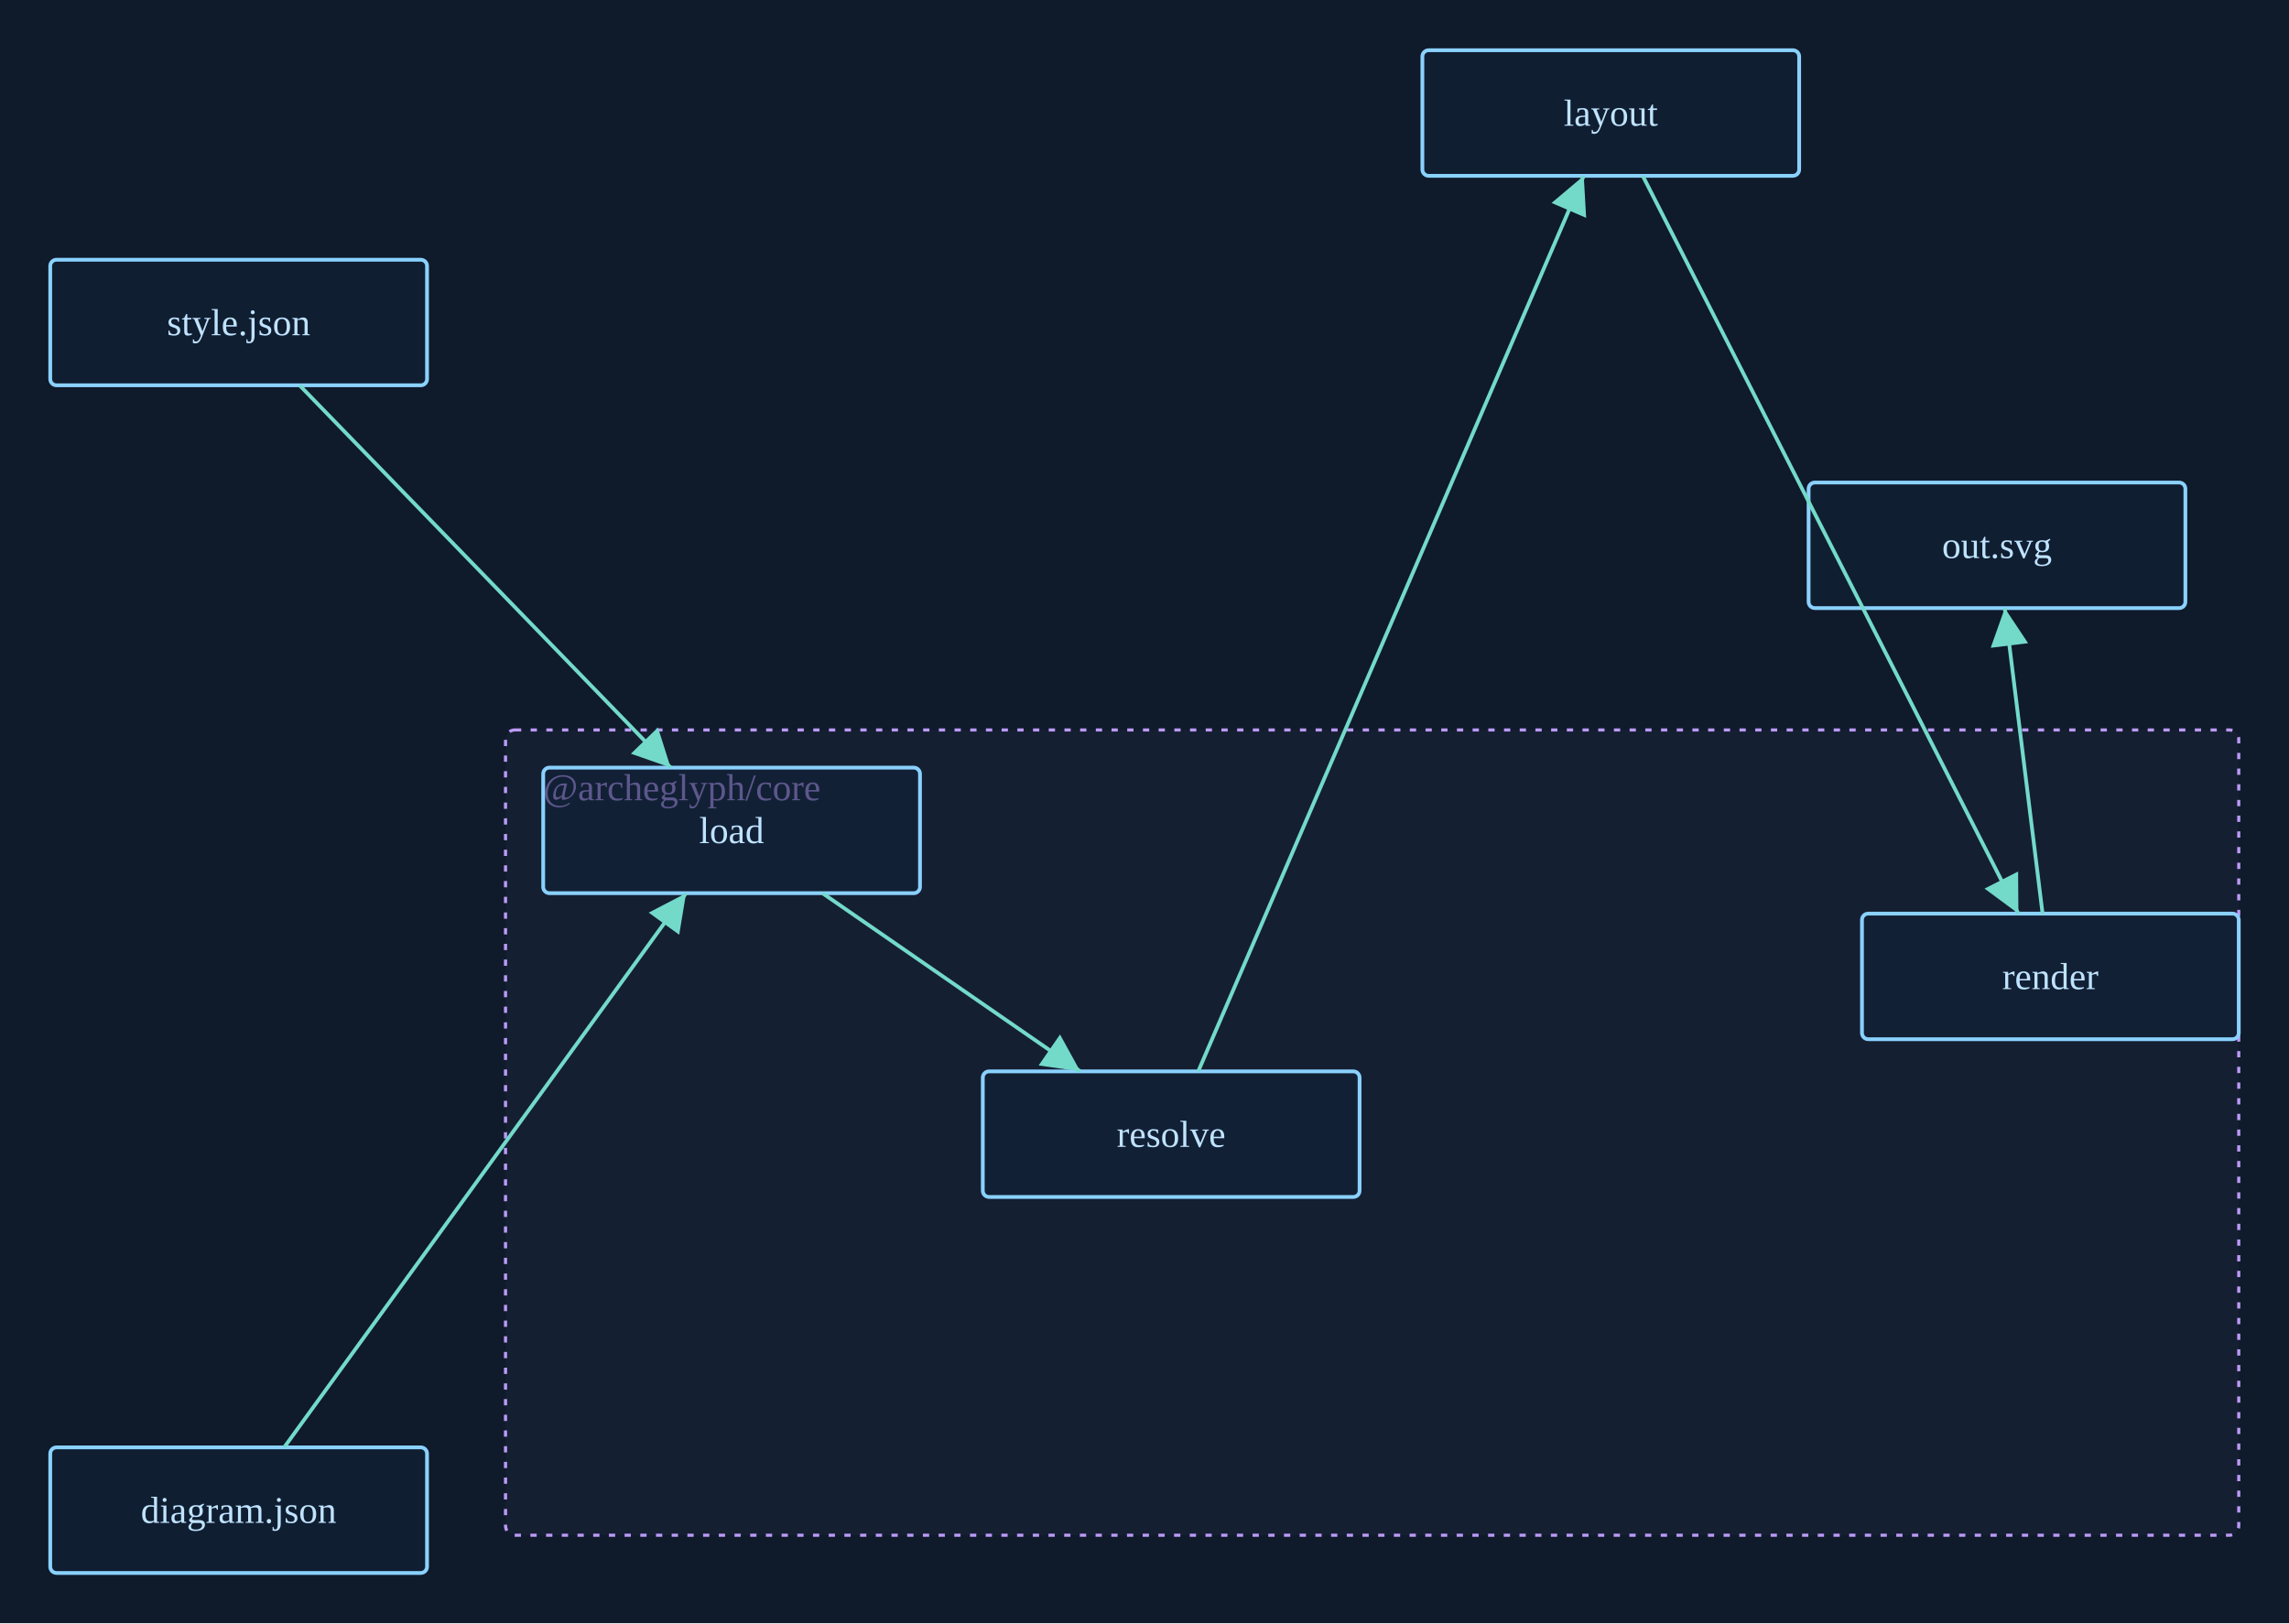
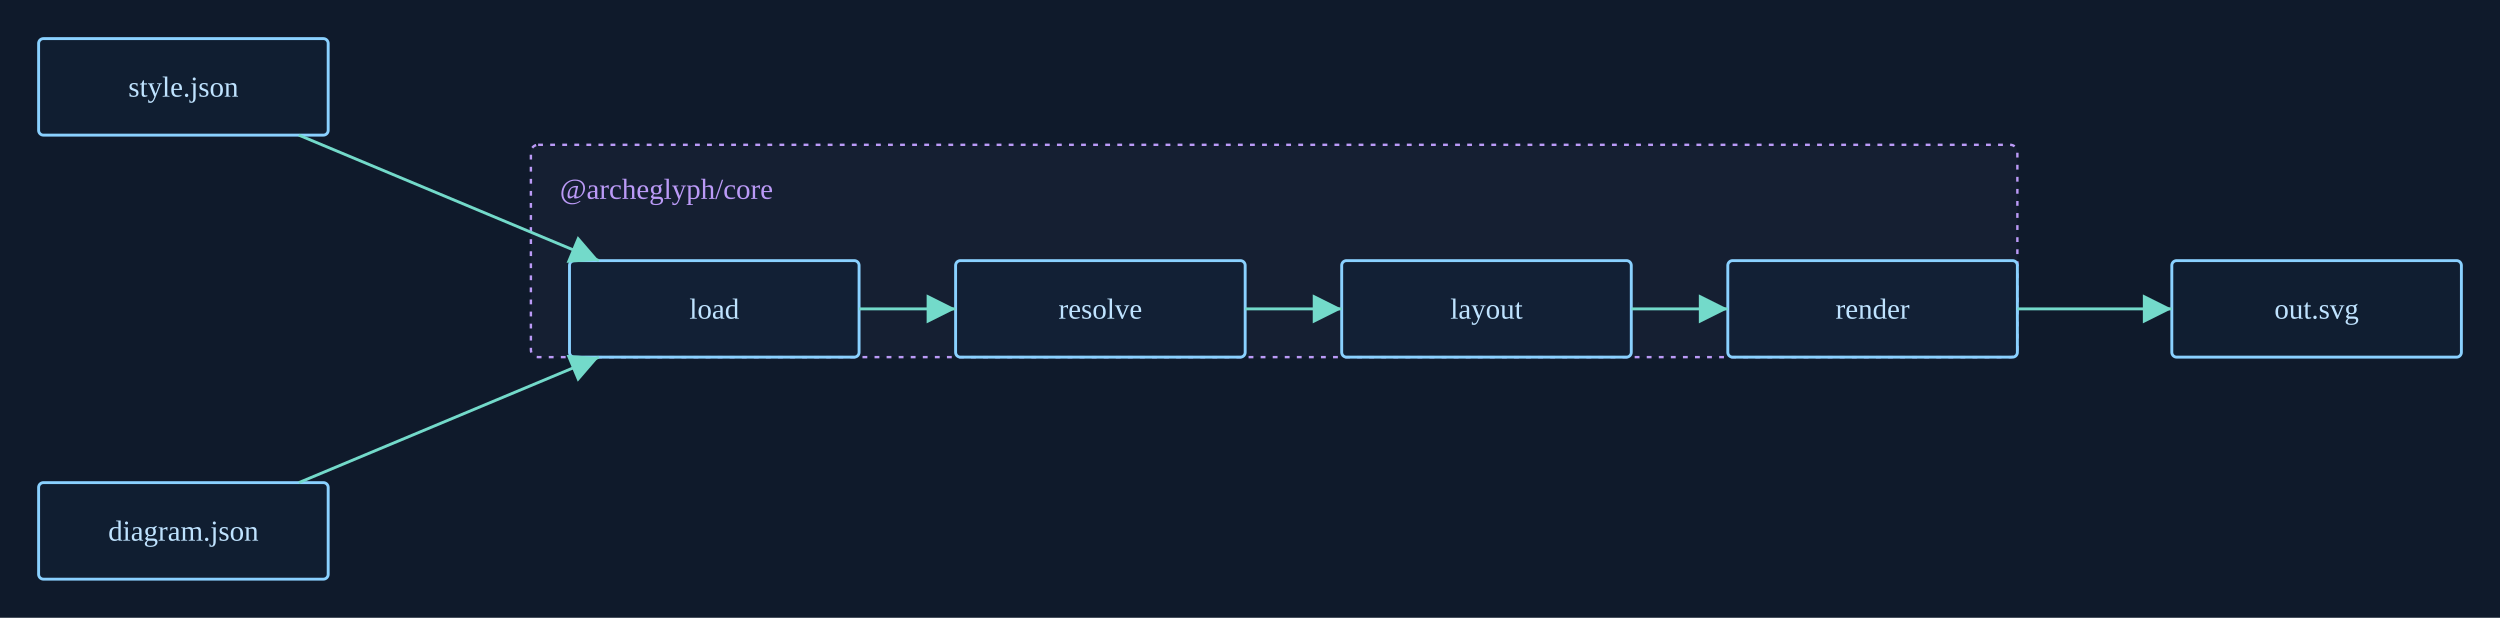
- <svg xmlns="http://www.w3.org/2000/svg" viewBox="-4.00 -179.18 729.00 517.04" width="729.00" height="517.04">
+ <svg xmlns="http://www.w3.org/2000/svg" viewBox="0.00 0.00 1036.00 256.00" width="1036.00" height="256.00">
  <defs>
    <marker id="ah-filled" markerWidth="10" markerHeight="10" refX="10" refY="5" orient="auto">
      <path d="M0,0 L10,5 L0,10 Z" fill="context-stroke" stroke="none" />
    </marker>
  </defs>
-   <rect x="-4.00" y="-179.18" width="729.00" height="517.04" fill="#0f1a2b" />
+   <rect x="0.00" y="0.00" width="1036.00" height="256.00" fill="#0f1a2b" />
  <g id="group-core" data-element-id="core" data-kind="group">
-     <rect x="157.00" y="53.33" width="552.00" height="256.51" rx="3.00" fill="#bb9af7" fill-opacity="0.04" stroke="#bb9af7" stroke-width="1.00" stroke-dasharray="2,3" />
-     <text x="169.00" y="75.73" text-anchor="start" fill="#bb9af7">
-       <tspan x="169.00" dy="0">@archeglyph/core</tspan>
+     <rect x="220.00" y="60.00" width="616.00" height="88.00" rx="3.00" fill="#bb9af7" fill-opacity="0.04" stroke="#bb9af7" stroke-width="1.00" stroke-dasharray="2,3" />
+     <text x="232.00" y="82.40" text-anchor="start" fill="#bb9af7">
+       <tspan x="232.00" dy="0">@archeglyph/core</tspan>
    </text>
  </g>
  <g id="node-diagram" data-element-id="diagram" data-kind="node">
-     <rect x="12.00" y="281.86" width="120.00" height="40.00" rx="2.00" fill="#122238" fill-opacity="0.55" stroke="#8ad1ff" stroke-width="1.20" />
-     <text x="72.00" y="301.86" text-anchor="middle" dominant-baseline="central" fill="#bfe3ff">
-       <tspan x="72.00" dy="0">diagram.json</tspan>
+     <rect x="16.00" y="200.00" width="120.00" height="40.00" rx="2.00" fill="#122238" fill-opacity="0.55" stroke="#8ad1ff" stroke-width="1.20" />
+     <text x="76.00" y="220.00" text-anchor="middle" dominant-baseline="central" fill="#bfe3ff">
+       <tspan x="76.00" dy="0">diagram.json</tspan>
    </text>
  </g>
  <g id="node-layout" data-element-id="layout" data-kind="node">
-     <rect x="449.00" y="-163.18" width="120.00" height="40.00" rx="2.00" fill="#122238" fill-opacity="0.55" stroke="#8ad1ff" stroke-width="1.20" />
-     <text x="509.00" y="-143.18" text-anchor="middle" dominant-baseline="central" fill="#bfe3ff">
-       <tspan x="509.00" dy="0">layout</tspan>
+     <rect x="556.00" y="108.00" width="120.00" height="40.00" rx="2.00" fill="#122238" fill-opacity="0.55" stroke="#8ad1ff" stroke-width="1.20" />
+     <text x="616.00" y="128.00" text-anchor="middle" dominant-baseline="central" fill="#bfe3ff">
+       <tspan x="616.00" dy="0">layout</tspan>
    </text>
  </g>
  <g id="node-load" data-element-id="load" data-kind="node">
-     <rect x="169.00" y="65.33" width="120.00" height="40.00" rx="2.00" fill="#122238" fill-opacity="0.55" stroke="#8ad1ff" stroke-width="1.20" />
-     <text x="229.00" y="85.33" text-anchor="middle" dominant-baseline="central" fill="#bfe3ff">
-       <tspan x="229.00" dy="0">load</tspan>
+     <rect x="236.00" y="108.00" width="120.00" height="40.00" rx="2.00" fill="#122238" fill-opacity="0.55" stroke="#8ad1ff" stroke-width="1.20" />
+     <text x="296.00" y="128.00" text-anchor="middle" dominant-baseline="central" fill="#bfe3ff">
+       <tspan x="296.00" dy="0">load</tspan>
    </text>
  </g>
  <g id="node-render" data-element-id="render" data-kind="node">
-     <rect x="589.00" y="111.84" width="120.00" height="40.00" rx="2.00" fill="#122238" fill-opacity="0.55" stroke="#8ad1ff" stroke-width="1.20" />
-     <text x="649.00" y="131.84" text-anchor="middle" dominant-baseline="central" fill="#bfe3ff">
-       <tspan x="649.00" dy="0">render</tspan>
+     <rect x="716.00" y="108.00" width="120.00" height="40.00" rx="2.00" fill="#122238" fill-opacity="0.55" stroke="#8ad1ff" stroke-width="1.20" />
+     <text x="776.00" y="128.00" text-anchor="middle" dominant-baseline="central" fill="#bfe3ff">
+       <tspan x="776.00" dy="0">render</tspan>
    </text>
  </g>
  <g id="node-resolve" data-element-id="resolve" data-kind="node">
-     <rect x="309.00" y="162.09" width="120.00" height="40.00" rx="2.00" fill="#122238" fill-opacity="0.55" stroke="#8ad1ff" stroke-width="1.20" />
-     <text x="369.00" y="182.09" text-anchor="middle" dominant-baseline="central" fill="#bfe3ff">
-       <tspan x="369.00" dy="0">resolve</tspan>
+     <rect x="396.00" y="108.00" width="120.00" height="40.00" rx="2.00" fill="#122238" fill-opacity="0.55" stroke="#8ad1ff" stroke-width="1.20" />
+     <text x="456.00" y="128.00" text-anchor="middle" dominant-baseline="central" fill="#bfe3ff">
+       <tspan x="456.00" dy="0">resolve</tspan>
    </text>
  </g>
  <g id="node-stylesheet" data-element-id="stylesheet" data-kind="node">
-     <rect x="12.00" y="-96.45" width="120.00" height="40.00" rx="2.00" fill="#122238" fill-opacity="0.55" stroke="#8ad1ff" stroke-width="1.20" />
-     <text x="72.00" y="-76.45" text-anchor="middle" dominant-baseline="central" fill="#bfe3ff">
-       <tspan x="72.00" dy="0">style.json</tspan>
+     <rect x="16.00" y="16.00" width="120.00" height="40.00" rx="2.00" fill="#122238" fill-opacity="0.55" stroke="#8ad1ff" stroke-width="1.20" />
+     <text x="76.00" y="36.00" text-anchor="middle" dominant-baseline="central" fill="#bfe3ff">
+       <tspan x="76.00" dy="0">style.json</tspan>
    </text>
  </g>
  <g id="node-svg" data-element-id="svg" data-kind="node">
-     <rect x="572.00" y="-25.48" width="120.00" height="40.00" rx="2.00" fill="#122238" fill-opacity="0.55" stroke="#8ad1ff" stroke-width="1.20" />
-     <text x="632.00" y="-5.48" text-anchor="middle" dominant-baseline="central" fill="#bfe3ff">
-       <tspan x="632.00" dy="0">out.svg</tspan>
+     <rect x="900.00" y="108.00" width="120.00" height="40.00" rx="2.00" fill="#122238" fill-opacity="0.55" stroke="#8ad1ff" stroke-width="1.20" />
+     <text x="960.00" y="128.00" text-anchor="middle" dominant-baseline="central" fill="#bfe3ff">
+       <tspan x="960.00" dy="0">out.svg</tspan>
    </text>
  </g>
  <g id="edge-diagram__load" data-element-id="diagram__load" data-kind="edge">
-     <path d="M 86.50,281.86 L 214.50,105.33" fill="none" stroke="transparent" stroke-width="12" style="pointer-events: stroke" />
-     <path d="M 86.50,281.86 L 214.50,105.33" fill="none" stroke="#73daca" stroke-width="1.20" marker-end="url(#ah-filled)" />
+     <path d="M 123.83,200.00 L 248.17,148.00" fill="none" stroke="transparent" stroke-width="12" style="pointer-events: stroke" />
+     <path d="M 123.83,200.00 L 248.17,148.00" fill="none" stroke="#73daca" stroke-width="1.20" marker-end="url(#ah-filled)" />
  </g>
  <g id="edge-layout__render" data-element-id="layout__render" data-kind="edge">
-     <path d="M 519.18,-123.18 L 638.82,111.84" fill="none" stroke="transparent" stroke-width="12" style="pointer-events: stroke" />
-     <path d="M 519.18,-123.18 L 638.82,111.84" fill="none" stroke="#73daca" stroke-width="1.20" marker-end="url(#ah-filled)" />
+     <path d="M 676.00,128.00 L 716.00,128.00" fill="none" stroke="transparent" stroke-width="12" style="pointer-events: stroke" />
+     <path d="M 676.00,128.00 L 716.00,128.00" fill="none" stroke="#73daca" stroke-width="1.20" marker-end="url(#ah-filled)" />
  </g>
  <g id="edge-load__resolve" data-element-id="load__resolve" data-kind="edge">
-     <path d="M 257.94,105.33 L 340.06,162.09" fill="none" stroke="transparent" stroke-width="12" style="pointer-events: stroke" />
-     <path d="M 257.94,105.33 L 340.06,162.09" fill="none" stroke="#73daca" stroke-width="1.20" marker-end="url(#ah-filled)" />
+     <path d="M 356.00,128.00 L 396.00,128.00" fill="none" stroke="transparent" stroke-width="12" style="pointer-events: stroke" />
+     <path d="M 356.00,128.00 L 396.00,128.00" fill="none" stroke="#73daca" stroke-width="1.20" marker-end="url(#ah-filled)" />
  </g>
  <g id="edge-render__svg" data-element-id="render__svg" data-kind="edge">
-     <path d="M 646.52,111.84 L 634.48,14.52" fill="none" stroke="transparent" stroke-width="12" style="pointer-events: stroke" />
-     <path d="M 646.52,111.84 L 634.48,14.52" fill="none" stroke="#73daca" stroke-width="1.20" marker-end="url(#ah-filled)" />
+     <path d="M 836.00,128.00 L 900.00,128.00" fill="none" stroke="transparent" stroke-width="12" style="pointer-events: stroke" />
+     <path d="M 836.00,128.00 L 900.00,128.00" fill="none" stroke="#73daca" stroke-width="1.20" marker-end="url(#ah-filled)" />
  </g>
  <g id="edge-resolve__layout" data-element-id="resolve__layout" data-kind="edge">
-     <path d="M 377.61,162.09 L 500.39,-123.18" fill="none" stroke="transparent" stroke-width="12" style="pointer-events: stroke" />
-     <path d="M 377.61,162.09 L 500.39,-123.18" fill="none" stroke="#73daca" stroke-width="1.20" marker-end="url(#ah-filled)" />
+     <path d="M 516.00,128.00 L 556.00,128.00" fill="none" stroke="transparent" stroke-width="12" style="pointer-events: stroke" />
+     <path d="M 516.00,128.00 L 556.00,128.00" fill="none" stroke="#73daca" stroke-width="1.20" marker-end="url(#ah-filled)" />
  </g>
  <g id="edge-stylesheet__load" data-element-id="stylesheet__load" data-kind="edge">
-     <path d="M 91.41,-56.45 L 209.59,65.33" fill="none" stroke="transparent" stroke-width="12" style="pointer-events: stroke" />
-     <path d="M 91.41,-56.45 L 209.59,65.33" fill="none" stroke="#73daca" stroke-width="1.20" marker-end="url(#ah-filled)" />
+     <path d="M 123.83,56.00 L 248.17,108.00" fill="none" stroke="transparent" stroke-width="12" style="pointer-events: stroke" />
+     <path d="M 123.83,56.00 L 248.17,108.00" fill="none" stroke="#73daca" stroke-width="1.20" marker-end="url(#ah-filled)" />
  </g>
</svg>
